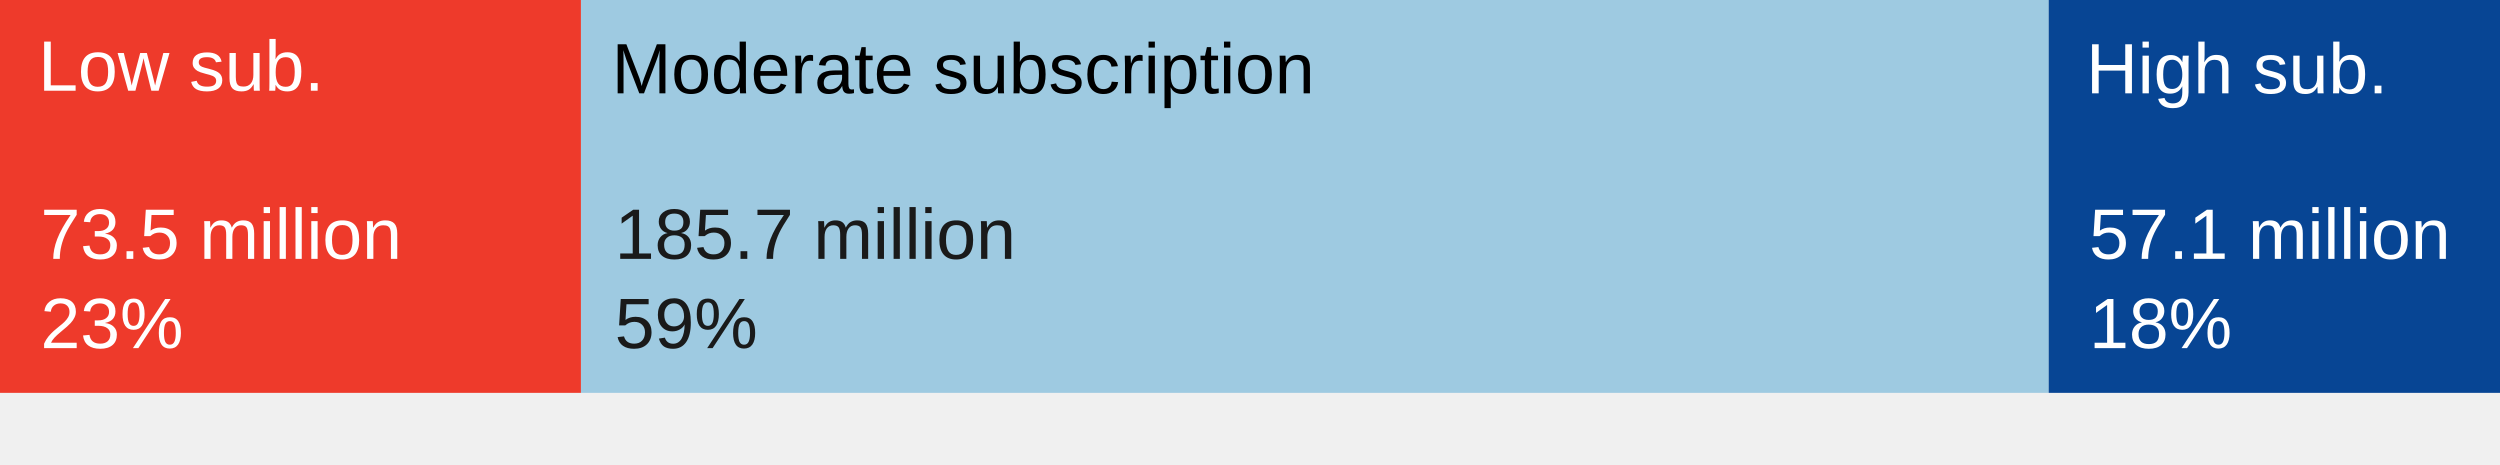
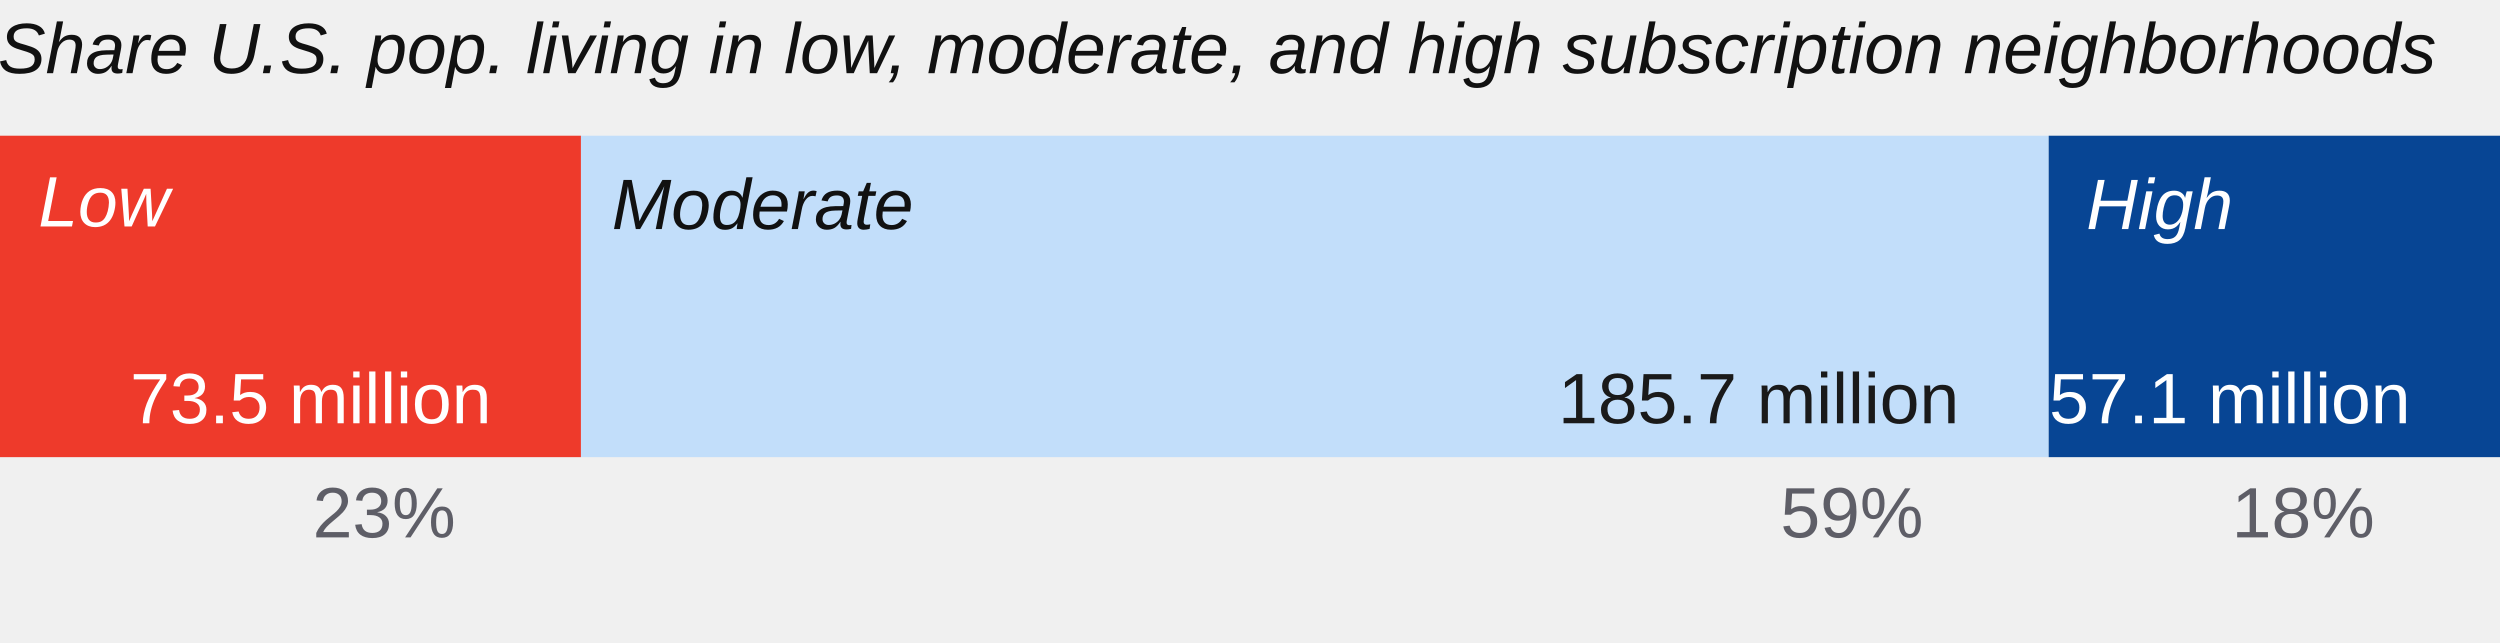
- <svg xmlns="http://www.w3.org/2000/svg" width="700" height="130" viewBox="0 0 525 97.5" version="1.1" id="svg160">
+ <svg xmlns="http://www.w3.org/2000/svg" width="700" height="180" viewBox="0 0 525 135" version="1.1" id="svg160">
  <defs id="defs49">
    <g id="g47">
      <symbol overflow="visible" id="glyph0-0" style="overflow:visible">
        <path style="stroke:none" d="" id="path2" />
      </symbol>
      <symbol overflow="visible" id="glyph0-1" style="overflow:visible">
        <path style="stroke:none" d="M 1.828,-8.75 H 0.812 V 0 h 1.016 z m 0,0" id="path5" />
      </symbol>
      <symbol overflow="visible" id="glyph0-2" style="overflow:visible">
        <path style="stroke:none" d="m 3.266,-6.469 c -1.766,0 -2.828,1.266 -2.828,3.375 0,2.109 1.047,3.375 2.844,3.375 1.766,0 2.844,-1.266 2.844,-3.328 0,-2.172 -1.047,-3.422 -2.859,-3.422 z m 0.016,0.922 c 1.125,0 1.797,0.922 1.797,2.484 0,1.484 -0.703,2.422 -1.797,2.422 -1.125,0 -1.812,-0.938 -1.812,-2.453 0,-1.516 0.688,-2.453 1.812,-2.453 z m 0,0" id="path8" />
      </symbol>
      <symbol overflow="visible" id="glyph0-3" style="overflow:visible">
        <path style="stroke:none" d="M 6.641,0 8.5,-6.281 H 7.375 L 6.125,-1.391 4.891,-6.281 H 3.656 L 2.453,-1.391 1.172,-6.281 H 0.078 L 1.891,0 H 3.031 L 4.234,-4.938 5.516,0 Z m 0,0" id="path11" />
      </symbol>
      <symbol overflow="visible" id="glyph0-4" style="overflow:visible">
        <path style="stroke:none" d="M 0.844,-6.281 V 0 h 1 v -3.953 c 0,-0.906 0.672,-1.641 1.484,-1.641 0.734,0 1.156,0.453 1.156,1.266 V 0 H 5.5 v -3.953 c 0,-0.906 0.656,-1.641 1.469,-1.641 0.734,0 1.172,0.469 1.172,1.266 V 0 h 1 v -4.719 c 0,-1.125 -0.641,-1.75 -1.828,-1.75 -0.828,0 -1.344,0.25 -1.922,0.953 -0.375,-0.672 -0.875,-0.953 -1.688,-0.953 -0.844,0 -1.406,0.312 -1.938,1.062 v -0.875 z m 0,0" id="path14" />
      </symbol>
      <symbol overflow="visible" id="glyph0-5" style="overflow:visible">
        <path style="stroke:none" d="m 6.156,-2.812 c 0,-0.953 -0.078,-1.531 -0.25,-2 C 5.5,-5.844 4.531,-6.469 3.359,-6.469 c -1.75,0 -2.875,1.344 -2.875,3.406 0,2.062 1.094,3.344 2.859,3.344 1.438,0 2.422,-0.828 2.688,-2.188 H 5.016 C 4.734,-1.078 4.172,-0.641 3.375,-0.641 2.734,-0.641 2.203,-0.938 1.859,-1.469 1.625,-1.828 1.531,-2.188 1.531,-2.812 Z M 1.547,-3.625 C 1.625,-4.781 2.344,-5.547 3.344,-5.547 c 0.984,0 1.75,0.812 1.75,1.844 0,0.031 0,0.062 -0.016,0.078 z m 0,0" id="path17" />
      </symbol>
      <symbol overflow="visible" id="glyph0-6" style="overflow:visible">
        <path style="stroke:none" d="m 5.938,-8.75 h -1 V -5.5 C 4.531,-6.125 3.859,-6.469 3.016,-6.469 c -1.641,0 -2.703,1.312 -2.703,3.312 0,2.125 1.047,3.438 2.734,3.438 0.859,0 1.469,-0.328 2,-1.109 V 0 H 5.938 Z m -2.75,3.219 c 1.078,0 1.75,0.953 1.75,2.453 0,1.453 -0.688,2.422 -1.75,2.422 -1.094,0 -1.828,-0.969 -1.828,-2.438 0,-1.469 0.734,-2.438 1.828,-2.438 z m 0,0" id="path20" />
      </symbol>
      <symbol overflow="visible" id="glyph0-7" style="overflow:visible">
        <path style="stroke:none" d="M 0.844,-8.75 V 0 h 1 v -3.469 c 0,-1.281 0.672,-2.125 1.703,-2.125 0.312,0 0.641,0.109 0.875,0.297 0.297,0.203 0.422,0.5 0.422,0.938 V 0 h 0.984 v -4.75 c 0,-1.062 -0.75,-1.719 -1.969,-1.719 -0.891,0 -1.438,0.281 -2.016,1.047 V -8.75 Z m 0,0" id="path23" />
      </symbol>
      <symbol overflow="visible" id="glyph0-8" style="overflow:visible">
        <path style="stroke:none" d="m 1.797,-6.281 h -1 V 0 h 1 z m 0,-2.469 h -1 v 1.266 h 1 z m 0,0" id="path26" />
      </symbol>
      <symbol overflow="visible" id="glyph0-9" style="overflow:visible">
        <path style="stroke:none" d="M 4.938,-6.281 V -5.375 c -0.5,-0.75 -1.109,-1.094 -1.906,-1.094 -1.609,0 -2.688,1.391 -2.688,3.438 0,1.031 0.281,1.875 0.797,2.469 0.469,0.531 1.141,0.844 1.797,0.844 0.797,0 1.344,-0.344 1.906,-1.141 v 0.328 c 0,0.859 -0.109,1.375 -0.359,1.719 C 4.219,1.562 3.703,1.781 3.094,1.781 2.641,1.781 2.234,1.656 1.953,1.438 1.734,1.266 1.625,1.094 1.578,0.719 H 0.547 C 0.656,1.906 1.578,2.609 3.062,2.609 4,2.609 4.797,2.312 5.203,1.812 5.688,1.234 5.875,0.438 5.875,-1.031 v -5.25 z M 3.125,-5.547 c 1.094,0 1.719,0.922 1.719,2.484 0,1.5 -0.641,2.422 -1.703,2.422 -1.094,0 -1.75,-0.938 -1.75,-2.453 0,-1.516 0.672,-2.453 1.734,-2.453 z m 0,0" id="path29" />
      </symbol>
      <symbol overflow="visible" id="glyph0-10" style="overflow:visible">
        <path style="stroke:none" d="m 3.297,-8.516 c -0.781,0 -1.516,0.359 -1.953,0.938 -0.547,0.75 -0.828,1.891 -0.828,3.469 0,2.859 0.953,4.391 2.781,4.391 1.797,0 2.781,-1.531 2.781,-4.328 0,-1.656 -0.266,-2.75 -0.828,-3.531 -0.438,-0.594 -1.141,-0.938 -1.953,-0.938 z m 0,0.938 C 4.438,-7.578 5,-6.422 5,-4.141 c 0,2.406 -0.547,3.547 -1.719,3.547 -1.125,0 -1.688,-1.188 -1.688,-3.516 0,-2.328 0.562,-3.469 1.703,-3.469 z m 0,0" id="path32" />
      </symbol>
      <symbol overflow="visible" id="glyph0-11" style="overflow:visible">
        <path style="stroke:none" d="M 5.719,-8.516 H 1.312 L 0.688,-3.875 h 0.969 c 0.484,-0.594 0.906,-0.797 1.562,-0.797 1.141,0 1.859,0.781 1.859,2.047 0,1.219 -0.703,1.969 -1.859,1.969 -0.922,0 -1.484,-0.469 -1.75,-1.438 H 0.422 C 0.562,-1.391 0.688,-1.062 0.938,-0.75 c 0.484,0.656 1.344,1.031 2.297,1.031 1.719,0 2.922,-1.25 2.922,-3.047 0,-1.688 -1.109,-2.844 -2.75,-2.844 -0.594,0 -1.078,0.156 -1.562,0.516 l 0.328,-2.375 H 5.719 Z m 0,0" id="path35" />
      </symbol>
      <symbol overflow="visible" id="glyph0-12" style="overflow:visible">
        <path style="stroke:none" d="M 3.109,-6.062 V 0 H 4.156 v -8.516 h -0.688 c -0.375,1.312 -0.609,1.5 -2.25,1.703 v 0.75 z m 0,0" id="path38" />
      </symbol>
      <symbol overflow="visible" id="glyph0-13" style="overflow:visible">
        <path style="stroke:none" d="M 6.078,-1.047 H 1.594 c 0.109,-0.688 0.5,-1.141 1.531,-1.75 L 4.328,-3.438 C 5.516,-4.094 6.125,-4.969 6.125,-6.016 6.125,-6.719 5.844,-7.375 5.344,-7.844 c -0.5,-0.453 -1.125,-0.672 -1.938,-0.672 -1.078,0 -1.875,0.391 -2.344,1.109 C 0.75,-6.953 0.625,-6.422 0.594,-5.562 h 1.062 C 1.688,-6.125 1.766,-6.484 1.906,-6.75 2.188,-7.266 2.734,-7.578 3.375,-7.578 c 0.953,0 1.672,0.672 1.672,1.594 0,0.672 -0.391,1.25 -1.141,1.672 l -1.109,0.625 C 1.016,-2.672 0.5,-1.875 0.406,0 h 5.672 z m 0,0" id="path41" />
      </symbol>
      <symbol overflow="visible" id="glyph0-14" style="overflow:visible">
        <path style="stroke:none" d="m 2.656,-3.906 h 0.578 c 1.156,0 1.75,0.516 1.75,1.547 0,1.062 -0.656,1.703 -1.75,1.703 -1.156,0 -1.719,-0.578 -1.797,-1.812 H 0.391 c 0.047,0.688 0.156,1.125 0.359,1.516 0.438,0.812 1.281,1.234 2.438,1.234 1.75,0 2.891,-1.047 2.891,-2.656 0,-1.078 -0.422,-1.688 -1.453,-2.031 0.797,-0.312 1.188,-0.906 1.188,-1.766 0,-1.453 -0.969,-2.344 -2.578,-2.344 -1.719,0 -2.641,0.938 -2.672,2.75 H 1.625 c 0,-0.516 0.062,-0.797 0.188,-1.062 0.234,-0.469 0.766,-0.75 1.422,-0.75 0.938,0 1.5,0.547 1.5,1.453 0,0.594 -0.203,0.953 -0.672,1.141 -0.297,0.125 -0.672,0.172 -1.406,0.188 z m 0,0" id="path44" />
      </symbol>
    </g>
  </defs>
-   <g id="g4578" transform="scale(1,1.222222)">
-     <path style="fill:#ee3a2b;fill-opacity:1;fill-rule:nonzero;stroke:none;stroke-width:0.501" d="M 1.3609999e-8,67.5 H 121.999 V 0 H 1.3609999e-8 Z m 0,0" id="path53" />
-     <path style="fill:#9ecae1;fill-opacity:1;fill-rule:nonzero;stroke:none;stroke-width:0.501" d="M 121.999,67.5 H 430.226 V 0 H 121.999 Z m 0,0" id="path55" />
-     <path style="fill:#074594;fill-opacity:1;fill-rule:nonzero;stroke:none;stroke-width:0.501" d="m 430.226,67.5 h 94.774 V 0 h -94.774 z m 0,0" id="path57" />
+   <path id="path53" d="M 1.3609999e-8,96 H 121.999 V 28.5 H 1.3609999e-8 Z m 0,0" style="fill:#ee3a2b;fill-opacity:1;fill-rule:nonzero;stroke:none;stroke-width:0.501" />
+   <path id="path55" d="M 121.999,96 H 430.226 V 28.5 H 121.999 Z m 0,0" style="fill:#c2defa;fill-opacity:1;fill-rule:nonzero;stroke:none;stroke-width:0.501" />
+   <path id="path57" d="m 430.226,96 h 94.774 V 28.5 h -94.774 z m 0,0" style="fill:#074594;fill-opacity:1;fill-rule:nonzero;stroke:none;stroke-width:0.501" />
+   <text xml:space="preserve" style="font-style:italic;font-variant:normal;font-weight:normal;font-stretch:normal;font-size:15px;line-height:16.5px;font-family:'liberation sans';-inkscape-font-specification:'liberation sans Italic';font-variant-ligatures:normal;font-variant-caps:normal;font-variant-numeric:normal;font-feature-settings:normal;text-align:start;letter-spacing:0px;word-spacing:0px;writing-mode:lr-tb;text-anchor:start;fill:#ffffff;fill-opacity:1;stroke:none;stroke-width:0.75" x="8.035" y="47.555" id="text4716">
+     <tspan id="tspan4714" x="8.035" y="47.555" style="font-style:italic;font-variant:normal;font-weight:normal;font-stretch:normal;font-size:15px;font-family:'liberation sans';-inkscape-font-specification:'liberation sans Italic';fill:#ffffff;stroke-width:0.75">Low </tspan>
+     <tspan x="8.035" y="64.055" style="font-style:italic;font-variant:normal;font-weight:normal;font-stretch:normal;font-size:15px;font-family:'liberation sans';-inkscape-font-specification:'liberation sans Italic';fill:#ffffff;stroke-width:0.75" id="tspan4531" />
+   </text>
+   <text xml:space="preserve" style="font-style:italic;font-variant:normal;font-weight:normal;font-stretch:normal;font-size:15px;line-height:16.5px;font-family:'liberation sans';-inkscape-font-specification:'liberation sans Italic';font-variant-ligatures:normal;font-variant-caps:normal;font-variant-numeric:normal;font-feature-settings:normal;text-align:start;letter-spacing:0px;word-spacing:0px;writing-mode:lr-tb;text-anchor:start;fill:#111111;fill-opacity:1;stroke:none;stroke-width:0.75" x="128.474" y="48.105" id="text4720">
+     <tspan x="128.474" y="48.105" style="font-style:italic;font-variant:normal;font-weight:normal;font-stretch:normal;font-size:15px;font-family:'liberation sans';-inkscape-font-specification:'liberation sans Italic';fill:#111111;fill-opacity:1;stroke-width:0.75" id="tspan4533">Moderate </tspan>
+   </text>
+   <text xml:space="preserve" style="font-style:italic;font-variant:normal;font-weight:normal;font-stretch:normal;font-size:15px;line-height:16.5px;font-family:'liberation sans';-inkscape-font-specification:'liberation sans Italic';font-variant-ligatures:normal;font-variant-caps:normal;font-variant-numeric:normal;font-feature-settings:normal;text-align:start;letter-spacing:0px;word-spacing:0px;writing-mode:lr-tb;text-anchor:start;fill:#ffffff;fill-opacity:1;stroke:none;stroke-width:0.75" x="438.099" y="48.105" id="text4724">
+     <tspan id="tspan4722" x="438.099" y="48.105" style="font-style:italic;font-variant:normal;font-weight:normal;font-stretch:normal;font-size:15px;font-family:'liberation sans';-inkscape-font-specification:'liberation sans Italic';fill:#ffffff;stroke-width:0.75">High </tspan>
+     <tspan x="438.099" y="64.605" style="font-style:italic;font-variant:normal;font-weight:normal;font-stretch:normal;font-size:15px;font-family:'liberation sans';-inkscape-font-specification:'liberation sans Italic';fill:#ffffff;stroke-width:0.75" id="tspan4535" />
+   </text>
+   <g id="g4549" transform="translate(-3,10.5)" style="fill:#55555f;fill-opacity:0.941">
+     <text id="text4716-6" y="102.355" x="119.526" style="font-style:normal;font-variant:normal;font-weight:normal;font-stretch:normal;font-size:15px;line-height:1.25;font-family:'liberation sans';-inkscape-font-specification:'liberation sans, Normal';font-variant-ligatures:normal;font-variant-caps:normal;font-variant-numeric:normal;font-feature-settings:normal;text-align:end;letter-spacing:0px;word-spacing:0px;writing-mode:lr-tb;text-anchor:end;fill:#55555f;fill-opacity:0.941;stroke:none;stroke-width:0.75" xml:space="preserve">
+       <tspan id="tspan5571" style="font-size:15px;text-align:end;text-anchor:end;fill:#55555f;fill-opacity:0.941;stroke-width:0.75" y="102.355" x="119.526">23%</tspan>
+     </text>
+     <text id="text4716-6-1" y="102.355" x="427.753" style="font-style:normal;font-variant:normal;font-weight:normal;font-stretch:normal;font-size:15px;line-height:1.25;font-family:'liberation sans';-inkscape-font-specification:'liberation sans, Normal';font-variant-ligatures:normal;font-variant-caps:normal;font-variant-numeric:normal;font-feature-settings:normal;text-align:end;letter-spacing:0px;word-spacing:0px;writing-mode:lr-tb;text-anchor:end;fill:#55555f;fill-opacity:0.941;stroke:none;stroke-width:0.75" xml:space="preserve">
+       <tspan id="tspan5571-8" style="font-size:15px;text-align:end;text-anchor:end;fill:#55555f;fill-opacity:0.941;stroke-width:0.75" y="102.355" x="427.753">59%</tspan>
+     </text>
+     <text id="text4716-6-5" y="102.355" x="522.527" style="font-style:normal;font-variant:normal;font-weight:normal;font-stretch:normal;font-size:15px;line-height:1.25;font-family:'liberation sans';-inkscape-font-specification:'liberation sans, Normal';font-variant-ligatures:normal;font-variant-caps:normal;font-variant-numeric:normal;font-feature-settings:normal;text-align:end;letter-spacing:0px;word-spacing:0px;writing-mode:lr-tb;text-anchor:end;fill:#55555f;fill-opacity:0.941;stroke:none;stroke-width:0.75" xml:space="preserve">
+       <tspan id="tspan5571-1" style="font-size:15px;text-align:end;text-anchor:end;fill:#55555f;fill-opacity:0.941;stroke-width:0.75" y="102.355" x="522.527">18%</tspan>
+     </text>
  </g>
-   <text xml:space="preserve" style="font-style:normal;font-variant:normal;font-weight:normal;font-stretch:normal;font-size:15px;line-height:1.25;font-family:'liberation sans';-inkscape-font-specification:'liberation sans, Normal';font-variant-ligatures:normal;font-variant-caps:normal;font-variant-numeric:normal;font-feature-settings:normal;text-align:start;letter-spacing:0px;word-spacing:0px;writing-mode:lr-tb;text-anchor:start;fill:#ffffff;fill-opacity:1;stroke:none;stroke-width:0.75;" x="8.035" y="19.055" id="text4716">
-     <tspan id="tspan4714" x="8.035" y="19.055" style="font-size:15px;stroke-width:0.75;fill:#ffffff;">Low sub.</tspan>
+   <text xml:space="preserve" style="font-style:normal;font-variant:normal;font-weight:normal;font-stretch:normal;font-size:15px;line-height:1.25;font-family:'liberation sans';-inkscape-font-specification:'liberation sans';font-variant-ligatures:normal;font-variant-caps:normal;font-variant-numeric:normal;font-feature-settings:normal;text-align:end;letter-spacing:0px;word-spacing:0px;writing-mode:lr-tb;text-anchor:end;fill:#ffffff;fill-opacity:1;stroke:none;stroke-width:0.75" x="115.703" y="88.885" id="text4716-6-4">
+     <tspan x="115.703" y="88.885" style="font-style:normal;font-variant:normal;font-weight:normal;font-stretch:normal;font-size:15px;font-family:'liberation sans';-inkscape-font-specification:'liberation sans';text-align:end;text-anchor:end;fill:#ffffff;fill-opacity:1;stroke-width:0.75" id="tspan5571-5">73.5 million</tspan>
  </text>
-   <text xml:space="preserve" style="font-style:normal;font-variant:normal;font-weight:normal;font-stretch:normal;font-size:15px;line-height:1.25;font-family:'liberation sans';-inkscape-font-specification:'liberation sans, Normal';font-variant-ligatures:normal;font-variant-caps:normal;font-variant-numeric:normal;font-feature-settings:normal;text-align:start;letter-spacing:0px;word-spacing:0px;writing-mode:lr-tb;text-anchor:start;fill:#ffffff;fill-opacity:1;stroke:none;stroke-width:0.75" x="8.511" y="54.355" id="text4716-6">
-     <tspan id="tspan4714-2" x="8.511" y="54.355" style="font-size:15px;text-align:start;text-anchor:start;fill:#ffffff;stroke-width:0.75">73.5 million</tspan>
-     <tspan x="8.511" y="73.105" style="font-size:15px;text-align:start;text-anchor:start;fill:#ffffff;stroke-width:0.75" id="tspan5571">23%</tspan>
+   <text xml:space="preserve" style="font-style:normal;font-variant:normal;font-weight:normal;font-stretch:normal;font-size:15px;line-height:1.25;font-family:'liberation sans';-inkscape-font-specification:'liberation sans';font-variant-ligatures:normal;font-variant-caps:normal;font-variant-numeric:normal;font-feature-settings:normal;text-align:end;letter-spacing:0px;word-spacing:0px;writing-mode:lr-tb;text-anchor:end;fill:#1a1a1a;fill-opacity:1;stroke:none;stroke-width:0.75" x="423.93" y="88.885" id="text4716-6-1-0">
+     <tspan x="423.93" y="88.885" style="font-style:normal;font-variant:normal;font-weight:normal;font-stretch:normal;font-size:15px;font-family:'liberation sans';-inkscape-font-specification:'liberation sans';text-align:end;text-anchor:end;fill:#1a1a1a;stroke-width:0.75" id="tspan5571-8-8">185.7 million</tspan>
  </text>
-   <text xml:space="preserve" style="font-style:normal;font-variant:normal;font-weight:normal;font-stretch:normal;font-size:15px;line-height:1.25;font-family:'liberation sans';-inkscape-font-specification:'liberation sans, Normal';font-variant-ligatures:normal;font-variant-caps:normal;font-variant-numeric:normal;font-feature-settings:normal;text-align:start;letter-spacing:0px;word-spacing:0px;writing-mode:lr-tb;text-anchor:start;fill:#000000;fill-opacity:1;stroke:none;stroke-width:0.75" x="128.474" y="19.605" id="text4720">
-     <tspan id="tspan4718" x="128.474" y="19.605" style="font-size:15px;stroke-width:0.75">Moderate subscription</tspan>
+   <text xml:space="preserve" style="font-style:normal;font-variant:normal;font-weight:normal;font-stretch:normal;font-size:15px;line-height:1.25;font-family:'liberation sans';-inkscape-font-specification:'liberation sans';font-variant-ligatures:normal;font-variant-caps:normal;font-variant-numeric:normal;font-feature-settings:normal;text-align:end;letter-spacing:0px;word-spacing:0px;writing-mode:lr-tb;text-anchor:end;fill:#ffffff;fill-opacity:1;stroke:none;stroke-width:0.75" x="518.704" y="88.885" id="text4716-6-5-7">
+     <tspan x="518.704" y="88.885" style="font-style:normal;font-variant:normal;font-weight:normal;font-stretch:normal;font-size:15px;font-family:'liberation sans';-inkscape-font-specification:'liberation sans';text-align:end;text-anchor:end;fill:#ffffff;fill-opacity:1;stroke-width:0.75" id="tspan5571-1-7">57.1 million</tspan>
  </text>
-   <text xml:space="preserve" style="font-style:normal;font-variant:normal;font-weight:normal;font-stretch:normal;font-size:15px;line-height:1.25;font-family:'liberation sans';-inkscape-font-specification:'liberation sans, Normal';font-variant-ligatures:normal;font-variant-caps:normal;font-variant-numeric:normal;font-feature-settings:normal;text-align:start;letter-spacing:0px;word-spacing:0px;writing-mode:lr-tb;text-anchor:start;fill:#1a1a1a;fill-opacity:1;stroke:none;stroke-width:0.75" x="129.104" y="54.355" id="text4716-6-1">
-     <tspan id="tspan4714-2-7" x="129.104" y="54.355" style="font-size:15px;text-align:start;text-anchor:start;fill:#1a1a1a;stroke-width:0.75">185.7 million</tspan>
-     <tspan x="129.104" y="73.105" style="font-size:15px;text-align:start;text-anchor:start;fill:#1a1a1a;stroke-width:0.75" id="tspan5571-8">59%</tspan>
-   </text>
-   <text xml:space="preserve" style="font-style:normal;font-variant:normal;font-weight:normal;font-stretch:normal;font-size:15px;line-height:1.25;font-family:'liberation sans';-inkscape-font-specification:'liberation sans, Normal';font-variant-ligatures:normal;font-variant-caps:normal;font-variant-numeric:normal;font-feature-settings:normal;text-align:start;letter-spacing:0px;word-spacing:0px;writing-mode:lr-tb;text-anchor:start;fill:#ffffff;fill-opacity:1;stroke:none;stroke-width:0.75;" x="438.099" y="19.605" id="text4724">
-     <tspan id="tspan4722" x="438.099" y="19.605" style="font-size:15px;stroke-width:0.75;fill:#ffffff;">High sub.</tspan>
-   </text>
-   <text xml:space="preserve" style="font-style:normal;font-variant:normal;font-weight:normal;font-stretch:normal;font-size:15px;line-height:1.25;font-family:'liberation sans';-inkscape-font-specification:'liberation sans, Normal';font-variant-ligatures:normal;font-variant-caps:normal;font-variant-numeric:normal;font-feature-settings:normal;text-align:start;letter-spacing:0px;word-spacing:0px;writing-mode:lr-tb;text-anchor:start;fill:#ffffff;fill-opacity:1;stroke:none;stroke-width:0.75" x="438.728" y="54.355" id="text4716-6-5">
-     <tspan id="tspan4714-2-74" x="438.728" y="54.355" style="font-size:15px;text-align:start;text-anchor:start;fill:#ffffff;stroke-width:0.75">57.1 million</tspan>
-     <tspan x="438.728" y="73.105" style="font-size:15px;text-align:start;text-anchor:start;fill:#ffffff;stroke-width:0.75" id="tspan5571-1">18%</tspan>
+   <text xml:space="preserve" style="font-style:italic;font-variant:normal;font-weight:normal;font-stretch:normal;font-size:15px;line-height:150%;font-family:Arial;-inkscape-font-specification:'Arial Italic';font-variant-ligatures:normal;font-variant-caps:normal;font-variant-numeric:normal;font-feature-settings:normal;text-align:start;letter-spacing:0px;word-spacing:0px;writing-mode:lr-tb;text-anchor:start;fill:#111111;fill-opacity:1;stroke:none;stroke-width:0.75" x="-0.417" y="15.369" id="text5668">
+     <tspan x="-0.417" y="15.369" style="font-style:italic;font-variant:normal;font-weight:normal;font-stretch:normal;line-height:125%;font-family:Arial;-inkscape-font-specification:'Arial Italic';fill:#111111;fill-opacity:1;stroke-width:0.75" id="tspan5670">Share U.S. pop. living in low, moderate, and high subscription neighborhoods</tspan>
  </text>
</svg>
